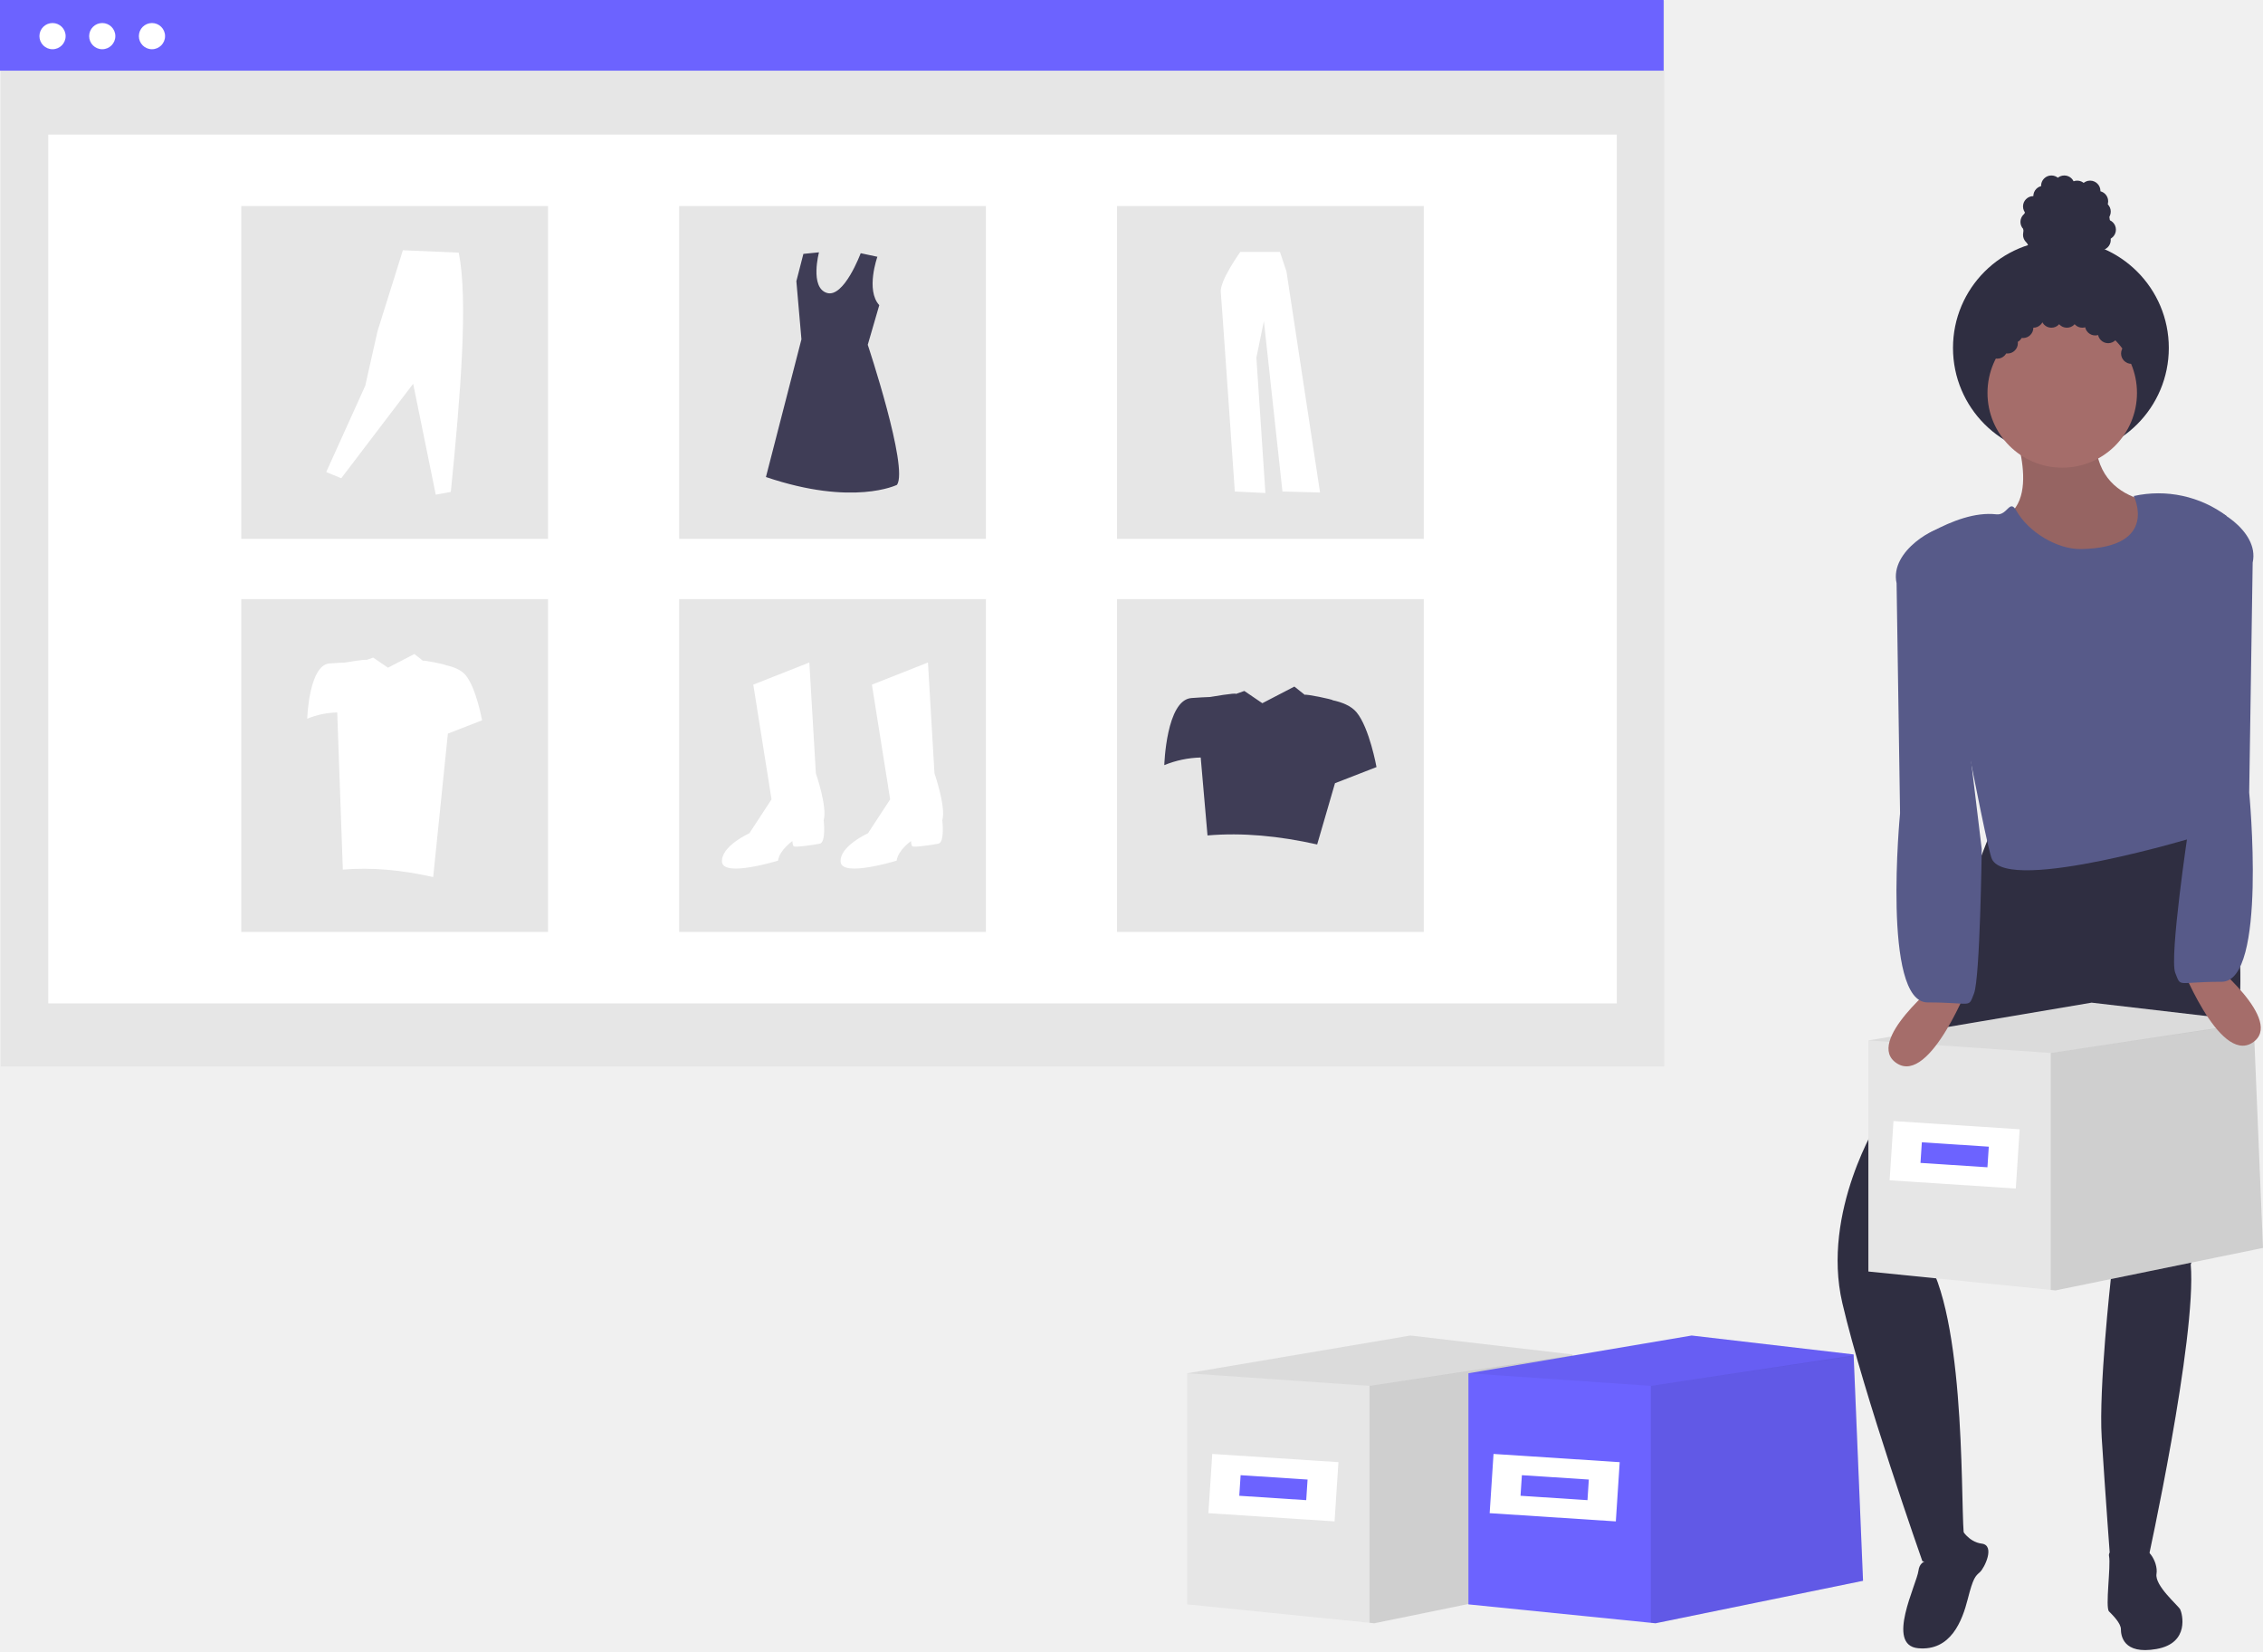
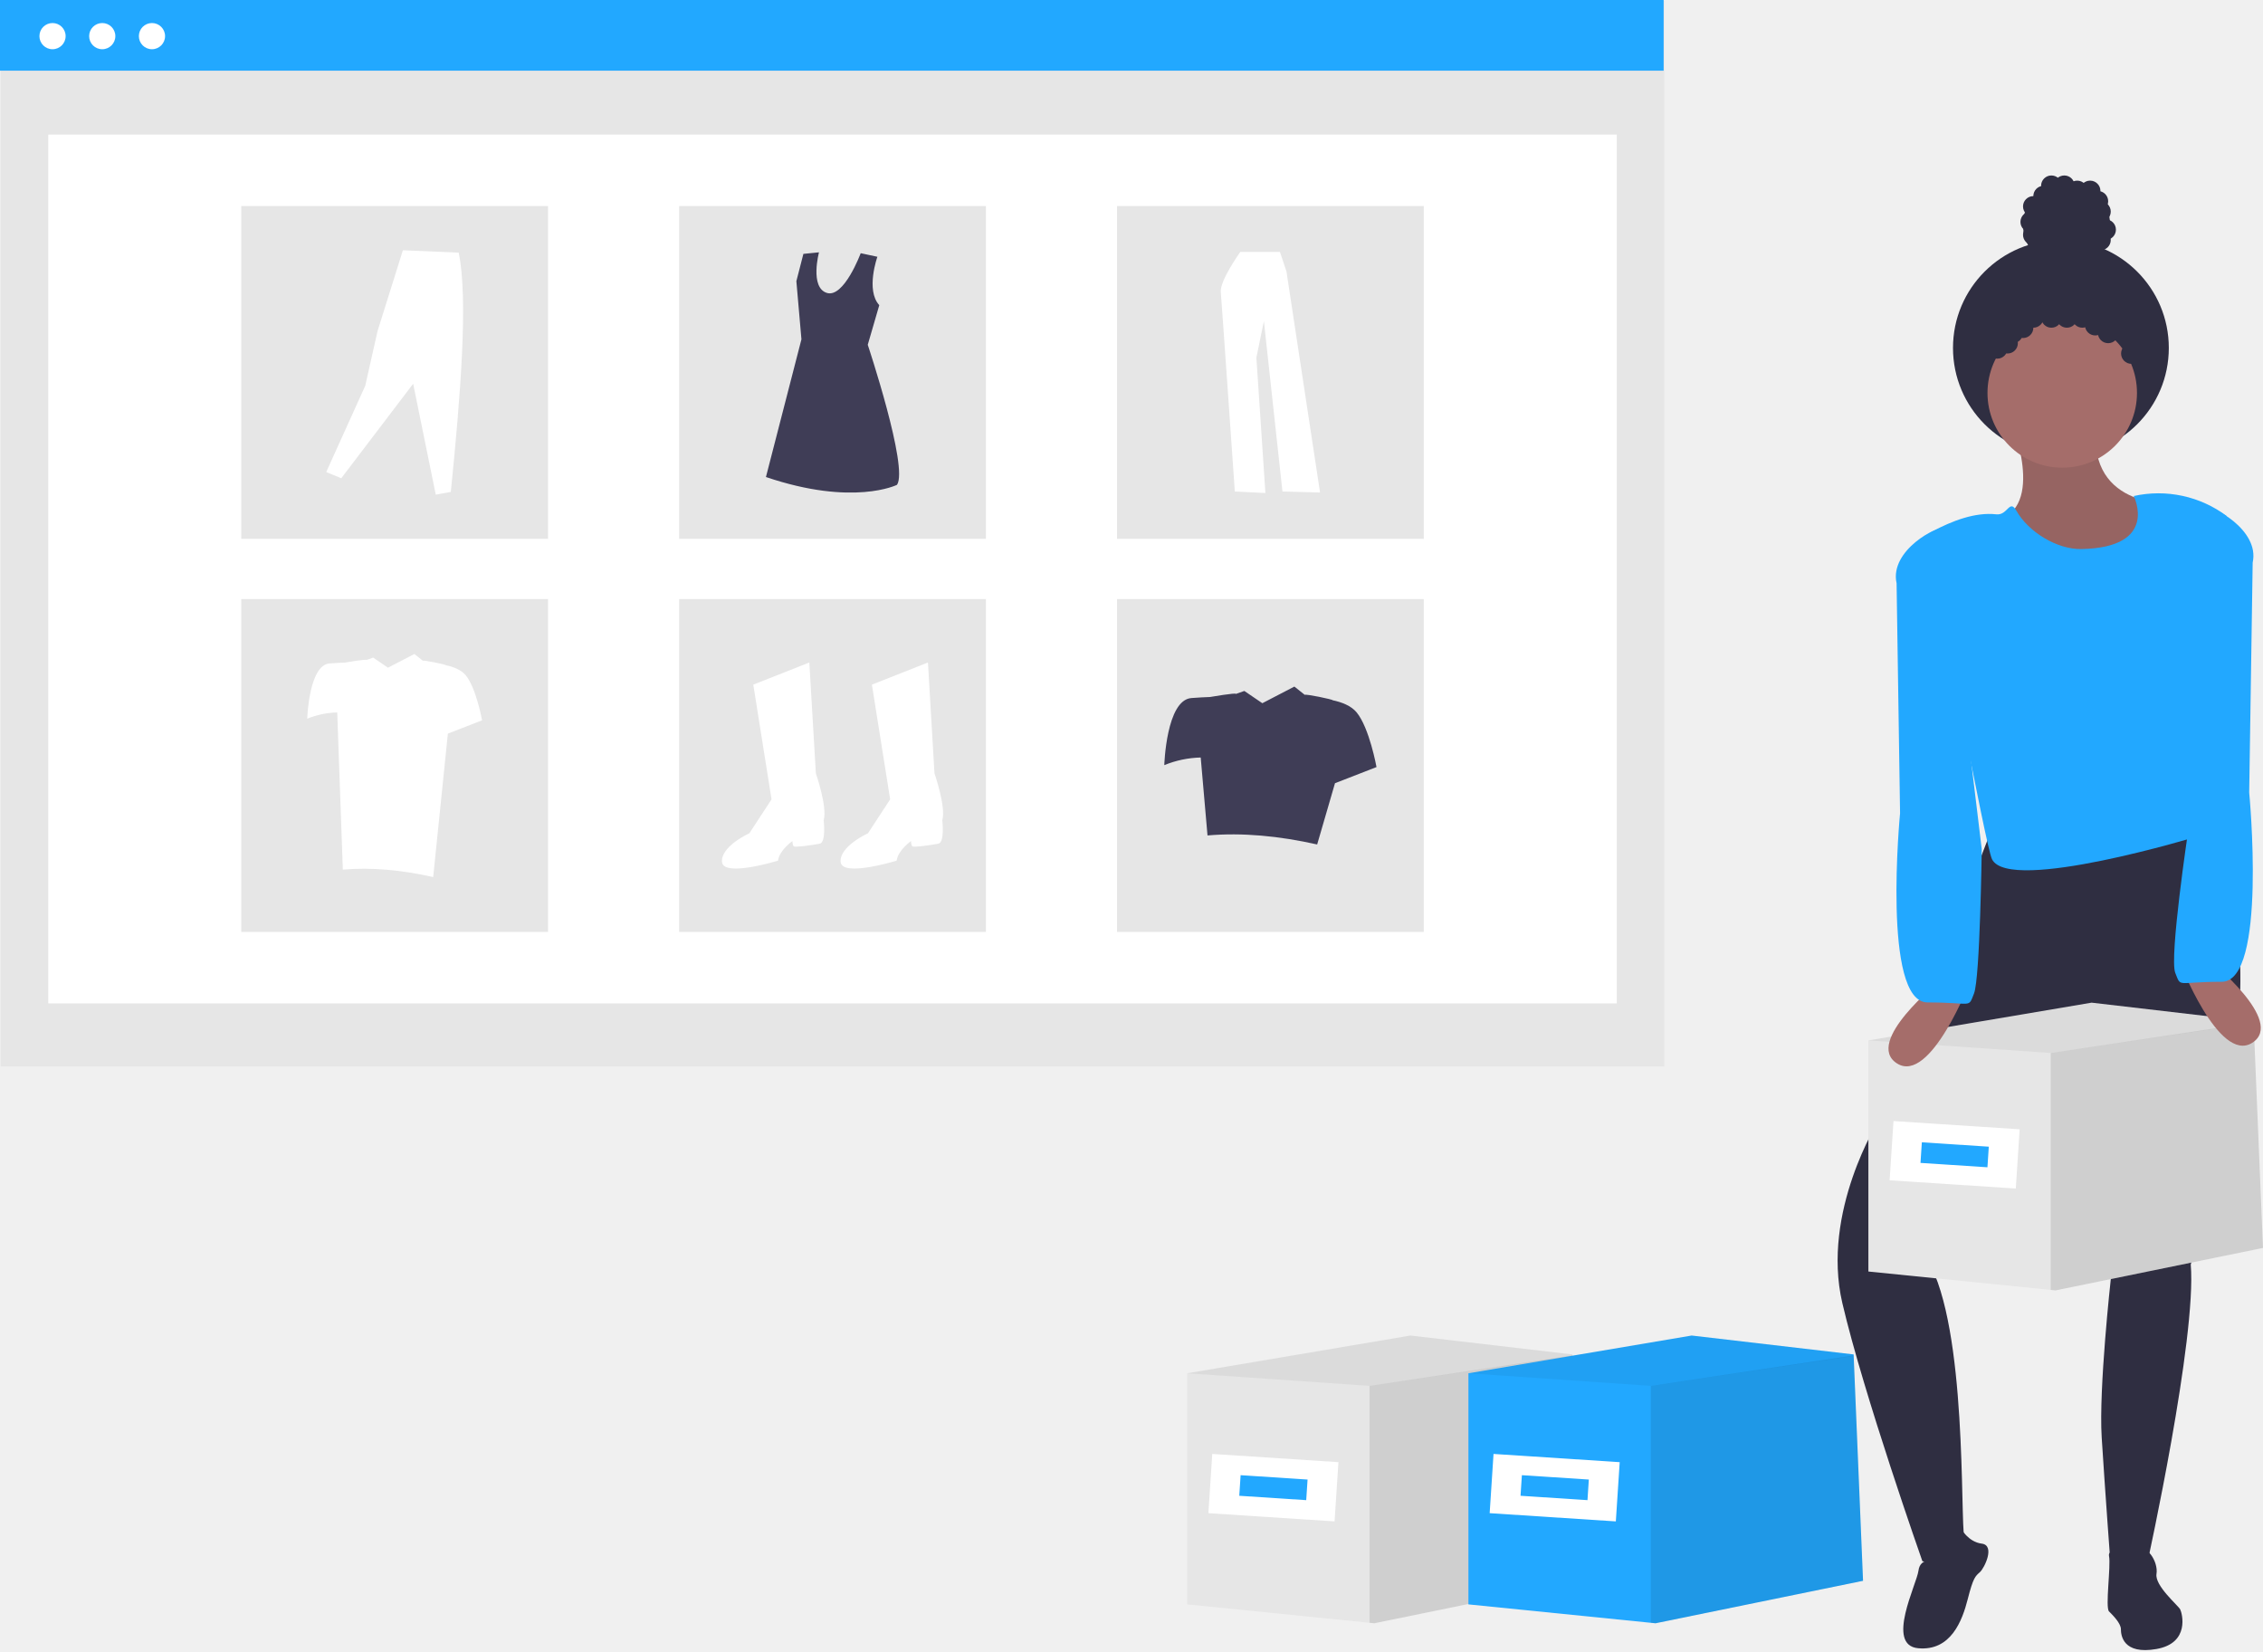
<svg xmlns="http://www.w3.org/2000/svg" width="877" height="640" viewBox="0 0 877 640" fill="none">
  <g clip-path="url(#clip0)">
    <path d="M645 0.365H0.275V413.276H645V0.365Z" fill="#E6E6E6" />
    <path d="M626.564 52.154H18.711V388.848H626.564V52.154Z" fill="white" />
-     <path d="M644.725 0H0V27.39H644.725V0Z" fill="#6C63FF" />
+     <path d="M644.725 0H0V27.39H644.725V0Z" fill="#22A8FF" />
    <path d="M20.354 19.08C23.158 19.08 25.431 16.807 25.431 14.003C25.431 11.2 23.158 8.927 20.354 8.927C17.55 8.927 15.278 11.2 15.278 14.003C15.278 16.807 17.55 19.08 20.354 19.08Z" fill="white" />
    <path d="M39.624 19.08C42.427 19.08 44.7 16.807 44.7 14.003C44.7 11.2 42.427 8.927 39.624 8.927C36.82 8.927 34.547 11.2 34.547 14.003C34.547 16.807 36.82 19.08 39.624 19.08Z" fill="white" />
    <path d="M58.893 19.08C61.697 19.08 63.97 16.807 63.97 14.003C63.97 11.2 61.697 8.927 58.893 8.927C56.089 8.927 53.816 11.2 53.816 14.003C53.816 16.807 56.089 19.08 58.893 19.08Z" fill="white" />
    <path d="M212.388 79.848H93.501V208.829H212.388V79.848Z" fill="#E6E6E6" />
    <path d="M382.08 79.848H263.193V208.829H382.08V79.848Z" fill="#E6E6E6" />
    <path d="M551.772 79.848H432.885V208.829H551.772V79.848Z" fill="#E6E6E6" />
    <path d="M212.388 232.176H93.501V361.158H212.388V232.176Z" fill="#E6E6E6" />
    <path d="M382.08 232.176H263.193V361.158H382.08V232.176Z" fill="#E6E6E6" />
    <path d="M551.772 232.176H432.885V361.158H551.772V232.176Z" fill="#E6E6E6" />
    <path d="M291.928 265.325L313.65 256.737L316.175 299.676C316.175 299.676 320.722 312.81 319.207 317.862C319.207 317.862 320.217 326.45 317.691 326.955C315.165 327.46 308.093 328.47 307.588 327.965C307.083 327.46 307.083 325.945 307.083 325.945C307.083 325.945 302.031 329.481 301.526 333.522C301.526 333.522 280.309 340.089 279.804 334.027C279.299 327.965 290.412 322.914 290.412 322.914L299 309.779L291.928 265.325Z" fill="white" />
    <path d="M337.897 265.325L359.619 256.737L362.145 299.676C362.145 299.676 366.692 312.81 365.176 317.862C365.176 317.862 366.187 326.45 363.661 326.955C361.135 327.46 354.063 328.47 353.557 327.965C353.052 327.46 353.052 325.945 353.052 325.945C353.052 325.945 348.001 329.481 347.496 333.522C347.496 333.522 326.279 340.089 325.774 334.027C325.268 327.965 336.382 322.914 336.382 322.914L344.97 309.779L337.897 265.325Z" fill="white" />
    <path d="M340.022 99.51C340.022 99.51 335.397 112.433 340.756 118.261L336.289 133.614C336.289 133.614 352.162 181.236 347.627 187.887C347.627 187.887 330.695 196.354 296.831 184.864L310.588 131.497L308.623 108.971L311.344 98.389L317.391 97.784C317.391 97.784 313.763 111.39 320.415 113.507C327.067 115.623 333.556 98.124 333.556 98.124L340.022 99.51Z" fill="#3F3D56" />
    <path d="M126.422 182.941L132.258 185.329L160.116 148.716L168.871 191.696L174.708 190.635C178.452 153.58 181.505 115.785 177.759 97.909L156.136 96.981L146.32 128.287L141.544 149.512L126.422 182.941Z" fill="white" />
    <path d="M480.678 97.612C480.678 97.612 472.712 108.687 473.101 113.155C473.489 117.624 478.541 190.482 478.541 190.482L490.392 191.065L486.895 138.607L489.809 124.424L496.998 190.482L511.57 190.87L498.552 105.19L496.027 97.612L480.678 97.612Z" fill="white" />
    <path d="M525.7 276.018C523.585 273.48 519.949 272.108 516.458 271.366C516.562 271.049 505.839 268.834 505.66 269.29L501.619 266.071L489.204 272.518L482.227 267.769L478.985 268.919C479.117 268.348 468.924 270.113 468.924 270.113C466.977 270.183 464.49 270.305 461.706 270.519C451.957 271.269 451.207 296.516 451.207 296.516C455.693 294.681 460.476 293.68 465.321 293.561L467.956 323.763C481.508 322.601 495.722 323.954 510.451 327.263L517.36 303.523L533.449 297.266C533.449 297.266 530.7 282.017 525.7 276.018Z" fill="#3F3D56" />
    <path d="M180.441 261.638C178.698 259.547 175.703 258.416 172.826 257.805C172.912 257.544 164.077 255.719 163.929 256.095L160.599 253.442L150.369 258.755L144.62 254.841L141.95 255.789C142.059 255.318 133.66 256.772 133.66 256.772C132.056 256.83 130.006 256.93 127.713 257.107C119.68 257.725 119.062 278.528 119.062 278.528C122.758 277.016 126.699 276.191 130.691 276.093L132.862 337.007C144.029 336.049 155.741 337.164 167.877 339.891L173.569 284.301L186.826 279.146C186.826 279.146 184.56 266.581 180.441 261.638Z" fill="white" />
    <path d="M613 612.618L532.578 629.079L530.745 628.892L460.071 621.759V532.196L546.587 517.569L609.346 524.888L609.369 525.285V525.472L613 612.618Z" fill="#E6E6E6" />
    <path opacity="0.1" d="M613 612.618L532.578 629.079L530.745 628.892V537.076L609.369 525.285L613 612.618Z" fill="black" />
    <path opacity="0.05" d="M609.369 525.472L609.346 525.495L530.745 537.076L460.071 532.196L546.587 517.569L609.346 524.888L609.369 525.285V525.472Z" fill="black" />
    <path d="M518.697 566.644L469.801 563.453L468.303 586.404L517.199 589.595L518.697 566.644Z" fill="white" />
-     <path d="M506.733 573.38L480.788 571.687L480.267 579.67L506.212 581.363L506.733 573.38Z" fill="#6C63FF" />
-     <path d="M722 612.618L641.578 629.079L639.745 628.892L569.071 621.759V532.196L655.587 517.569L718.346 524.888L718.369 525.285V525.472L722 612.618Z" fill="#6C63FF" />
+     <path d="M506.733 573.38L480.788 571.687L480.267 579.67L506.212 581.363L506.733 573.38Z" fill="#22A8FF" />
+     <path d="M722 612.618L641.578 629.079L639.745 628.892L569.071 621.759V532.196L655.587 517.569L718.346 524.888L718.369 525.285V525.472L722 612.618Z" fill="#22A8FF" />
    <path opacity="0.1" d="M722 612.618L641.578 629.079L639.745 628.892V537.076L718.369 525.285L722 612.618Z" fill="black" />
    <path opacity="0.05" d="M718.369 525.472L718.346 525.495L639.745 537.076L569.071 532.196L655.587 517.569L718.346 524.888L718.369 525.285V525.472Z" fill="black" />
    <path d="M627.697 566.644L578.801 563.453L577.303 586.404L626.199 589.595L627.697 566.644Z" fill="white" />
-     <path d="M615.733 573.38L589.788 571.687L589.267 579.67L615.212 581.363L615.733 573.38Z" fill="#6C63FF" />
+     <path d="M615.733 573.38L589.788 571.687L589.267 579.67L615.212 581.363L615.733 573.38Z" fill="#22A8FF" />
    <path d="M780.195 165.621C780.195 165.621 794.384 202.277 768.37 202.277C742.356 202.277 808.574 238.934 834.588 217.65C860.602 196.365 845.23 195.183 845.23 195.183C845.23 195.183 810.939 198.73 812.121 167.986L780.195 165.621Z" fill="#966462" />
    <path d="M798.679 176.655C821.776 176.655 840.499 157.931 840.499 134.835C840.499 111.739 821.776 93.016 798.679 93.016C775.583 93.016 756.86 111.739 756.86 134.835C756.86 157.931 775.583 176.655 798.679 176.655Z" fill="#2F2E41" />
    <path d="M773.1 318.159L728.166 434.041C728.166 434.041 705.7 469.515 713.977 504.988C722.254 540.462 745 605.025 745 605.025C745 605.025 762.183 609.397 761 594.025C759.818 578.653 761.737 504.127 744 484.025L815.669 402.114L818.034 495.529C818.034 495.529 813.304 538.097 814.486 557.017C815.669 575.936 818.034 607.863 818.034 607.863L832.223 605.498C832.223 605.498 851.365 518.404 849 490.025C849 490.025 892.934 352.134 848 319.025L773.1 318.159Z" fill="#2F2E41" />
    <path d="M749.94 604.832C749.94 604.832 744.154 603.358 743.488 608.665C742.821 613.971 730.652 637.568 743.357 638.749C756.062 639.931 760.457 628.045 762.585 619.688C764.713 611.331 765.519 610.852 767.296 609.251C769.073 607.65 773.302 598.878 767.995 598.211C762.689 597.545 759.969 592.326 759.969 592.326C759.969 592.326 758.296 606.959 749.94 604.832Z" fill="#2F2E41" />
    <path d="M827.297 600.728C827.297 600.728 816.567 599.196 817.333 603.028C818.1 606.86 815.801 622.954 817.333 624.487C818.866 626.02 821.932 629.085 821.932 631.385C821.932 633.684 822.698 641.348 835.727 639.049C848.756 636.75 845.69 625.253 844.924 623.721C844.158 622.188 834.961 614.524 835.727 609.925C836.494 605.327 831.895 597.663 827.297 600.728Z" fill="#2F2E41" />
    <path d="M799.196 181.242C815.193 181.242 828.162 168.273 828.162 152.276C828.162 136.278 815.193 123.31 799.196 123.31C783.198 123.31 770.229 136.278 770.229 152.276C770.229 168.273 783.198 181.242 799.196 181.242Z" fill="#A56D6A" />
-     <path d="M826.902 192.226C826.902 192.226 837.005 212.215 806.553 212.782C797.191 212.956 786.057 206.133 781.461 197.976C778.754 193.17 778.07 199.807 773.691 199.321C765.4 198.4 756.542 201.839 748.616 206.054C747.592 206.598 746.789 207.48 746.343 208.55C745.898 209.619 745.838 210.811 746.173 211.92C752.184 231.864 769.35 327.801 772 333.024C778.767 346.363 852 324.024 852 324.024C853.004 287.73 839.83 236.953 863 200.024C857.903 196.194 852.037 193.514 845.806 192.168C839.574 190.822 833.125 190.842 826.902 192.226V192.226Z" fill="#575A89" />
+     <path d="M826.902 192.226C826.902 192.226 837.005 212.215 806.553 212.782C797.191 212.956 786.057 206.133 781.461 197.976C778.754 193.17 778.07 199.807 773.691 199.321C765.4 198.4 756.542 201.839 748.616 206.054C747.592 206.598 746.789 207.48 746.343 208.55C745.898 209.619 745.838 210.811 746.173 211.92C752.184 231.864 769.35 327.801 772 333.024C778.767 346.363 852 324.024 852 324.024C853.004 287.73 839.83 236.953 863 200.024C857.903 196.194 852.037 193.514 845.806 192.168C839.574 190.822 833.125 190.842 826.902 192.226V192.226Z" fill="#22A8FF" />
    <path d="M800.88 104.021C810.2 104.021 817.755 96.466 817.755 87.146C817.755 77.826 810.2 70.272 800.88 70.272C791.561 70.272 784.006 77.826 784.006 87.146C784.006 96.466 791.561 104.021 800.88 104.021Z" fill="#2F2E41" />
    <path d="M796.12 98.875C796.121 94.844 797.563 90.947 800.187 87.887C802.811 84.828 806.444 82.808 810.427 82.194C808.023 81.826 805.568 81.982 803.23 82.652C800.893 83.321 798.727 84.488 796.882 86.072C795.037 87.656 793.556 89.62 792.541 91.83C791.526 94.04 791 96.443 791 98.875C791 101.306 791.526 103.709 792.541 105.919C793.556 108.129 795.037 110.093 796.882 111.677C798.727 113.262 800.893 114.428 803.23 115.097C805.568 115.767 808.023 115.923 810.427 115.555C806.444 114.941 802.811 112.921 800.187 109.862C797.563 106.803 796.121 102.905 796.12 98.875Z" fill="#2F2E41" />
    <path d="M796.12 98.875C796.121 94.844 797.563 90.947 800.187 87.887C802.811 84.828 806.444 82.808 810.427 82.194C808.023 81.826 805.568 81.982 803.23 82.652C800.893 83.321 798.727 84.488 796.882 86.072C795.037 87.656 793.556 89.62 792.541 91.83C791.526 94.04 791 96.443 791 98.875C791 101.306 791.526 103.709 792.541 105.919C793.556 108.129 795.037 110.093 796.882 111.677C798.727 113.262 800.893 114.428 803.23 115.097C805.568 115.767 808.023 115.923 810.427 115.555C806.444 114.941 802.811 112.921 800.187 109.862C797.563 106.803 796.121 102.905 796.12 98.875Z" fill="#2F2E41" />
    <path d="M877 483.618L796.578 500.079L794.745 499.892L724.071 492.759V403.196L810.587 388.569L873.346 395.888L873.369 396.285V396.472L877 483.618Z" fill="#E6E6E6" />
    <path opacity="0.1" d="M877 483.618L796.578 500.079L794.745 499.892V408.076L873.369 396.285L877 483.618Z" fill="black" />
    <path opacity="0.05" d="M873.369 396.472L873.346 396.495L794.745 408.076L724.071 403.196L810.587 388.569L873.346 395.888L873.369 396.285V396.472Z" fill="black" />
    <path d="M782.697 437.644L733.801 434.453L732.303 457.404L781.199 460.595L782.697 437.644Z" fill="white" />
-     <path d="M770.733 444.38L744.788 442.687L744.267 450.67L770.212 452.363L770.733 444.38Z" fill="#6C63FF" />
+     <path d="M770.733 444.38L744.788 442.687L744.267 450.67L770.212 452.363L770.733 444.38Z" fill="#22A8FF" />
    <path d="M751.721 380.194C751.721 380.194 722.159 403.844 735.166 412.121C748.174 420.398 763.546 380.194 763.546 380.194H751.721Z" fill="#A56D6A" />
-     <path d="M753 205.025C751.469 203.299 732.133 213.16 735 226.025L736.349 315.159C736.349 315.159 729.254 388.472 746.991 388.472C764.728 388.472 762.635 390.937 765 385.025C767.365 379.112 768 329.025 768 329.025L753 205.025Z" fill="#575A89" />
+     <path d="M753 205.025C751.469 203.299 732.133 213.16 735 226.025L736.349 315.159C736.349 315.159 729.254 388.472 746.991 388.472C764.728 388.472 762.635 390.937 765 385.025C767.365 379.112 768 329.025 768 329.025L753 205.025Z" fill="#22A8FF" />
    <path d="M844.454 372.194C844.454 372.194 859.827 412.398 872.834 404.121C885.841 395.844 856.279 372.194 856.279 372.194H844.454Z" fill="#A56D6A" />
-     <path d="M848 322.025C848 322.025 840.635 371.112 843 377.025C845.365 382.937 843.272 380.472 861.009 380.472C878.746 380.472 871.651 307.159 871.651 307.159L873 218.025C875.867 205.16 856.531 195.299 855 197.025L838 255.025L848 322.025Z" fill="#575A89" />
+     <path d="M848 322.025C848 322.025 840.635 371.112 843 377.025C845.365 382.937 843.272 380.472 861.009 380.472C878.746 380.472 871.651 307.159 871.651 307.159L873 218.025C875.867 205.16 856.531 195.299 855 197.025L838 255.025L848 322.025Z" fill="#22A8FF" />
    <circle cx="780" cy="129" r="4" fill="#2F2E41" />
    <circle cx="784" cy="127" r="4" fill="#2F2E41" />
    <circle cx="788" cy="123" r="4" fill="#2F2E41" />
    <circle cx="795" cy="123" r="4" fill="#2F2E41" />
    <circle cx="801" cy="123" r="4" fill="#2F2E41" />
    <circle cx="807" cy="123" r="4" fill="#2F2E41" />
    <circle cx="812" cy="126" r="4" fill="#2F2E41" />
    <circle cx="817" cy="129" r="4" fill="#2F2E41" />
    <circle cx="816" cy="89" r="4" fill="#2F2E41" />
    <circle cx="814" cy="82" r="4" fill="#2F2E41" />
    <circle cx="813" cy="78" r="4" fill="#2F2E41" />
    <circle cx="810" cy="74" r="4" fill="#2F2E41" />
    <circle cx="805" cy="74" r="4" fill="#2F2E41" />
    <circle cx="800" cy="72" r="4" fill="#2F2E41" />
    <circle cx="795" cy="72" r="4" fill="#2F2E41" />
    <circle cx="792" cy="76" r="4" fill="#2F2E41" />
    <circle cx="788" cy="80" r="4" fill="#2F2E41" />
    <circle cx="787" cy="86" r="4" fill="#2F2E41" />
    <circle cx="788" cy="91" r="4" fill="#2F2E41" />
    <circle cx="814" cy="93" r="4" fill="#2F2E41" />
    <circle cx="778" cy="133" r="4" fill="#2F2E41" />
    <circle cx="774" cy="135" r="4" fill="#2F2E41" />
    <circle cx="826" cy="137" r="4" fill="#2F2E41" />
  </g>
  <defs>
    <clipPath id="clip0">
      <rect width="877" height="639.474" fill="white" />
    </clipPath>
  </defs>
</svg>
